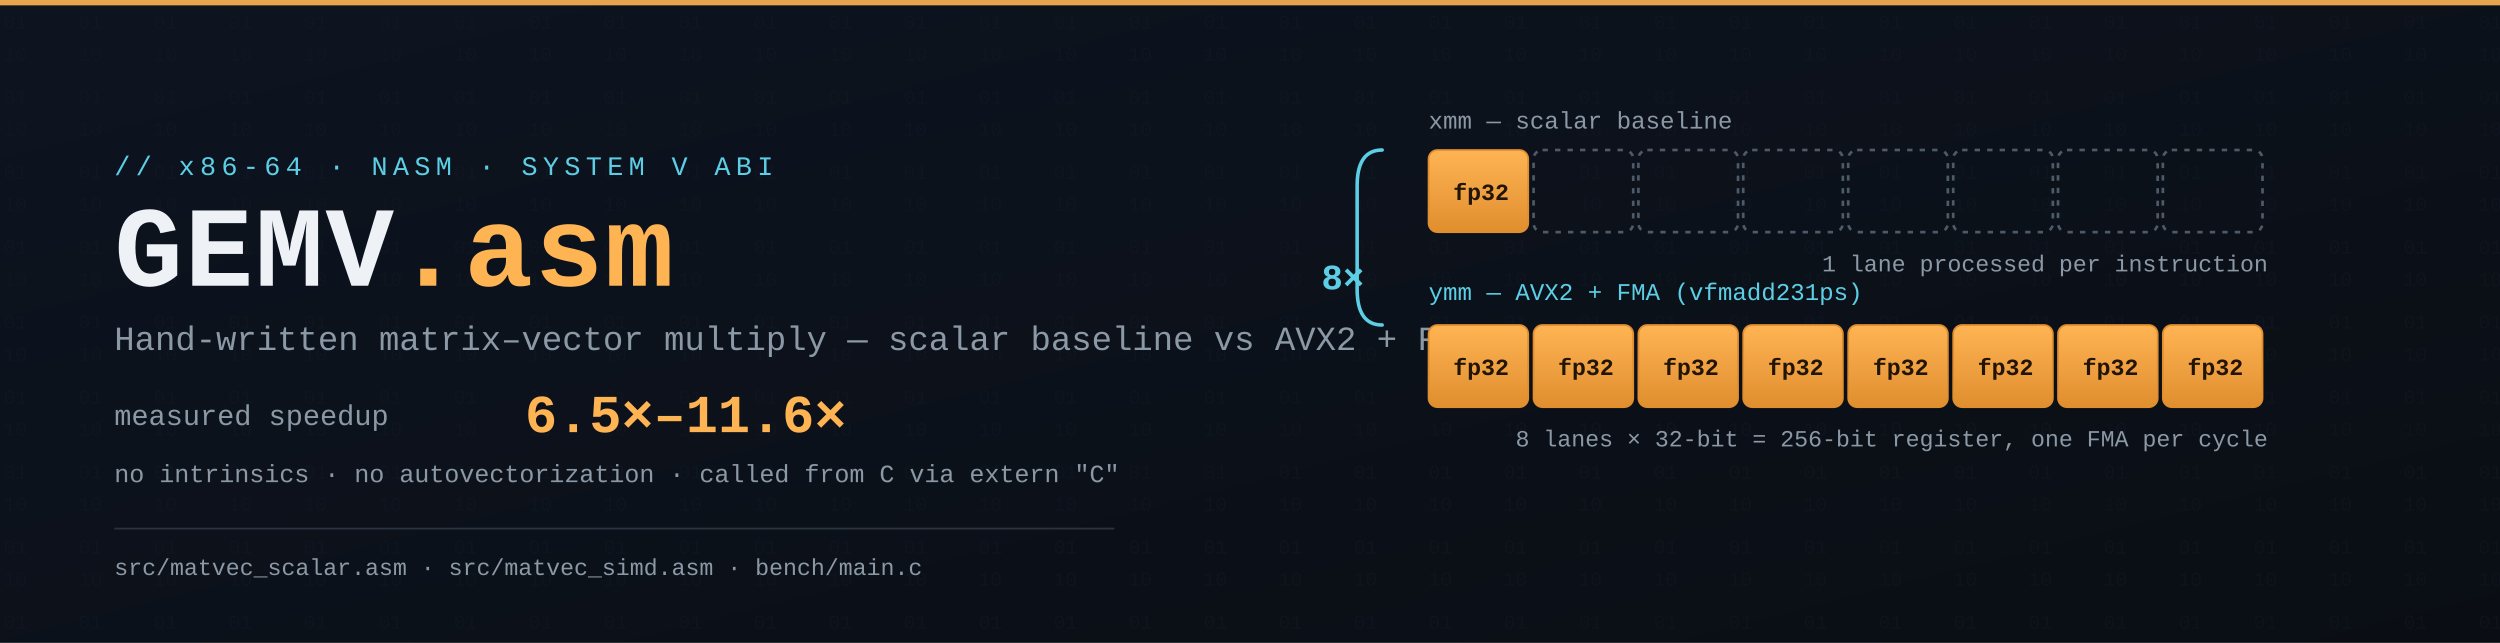
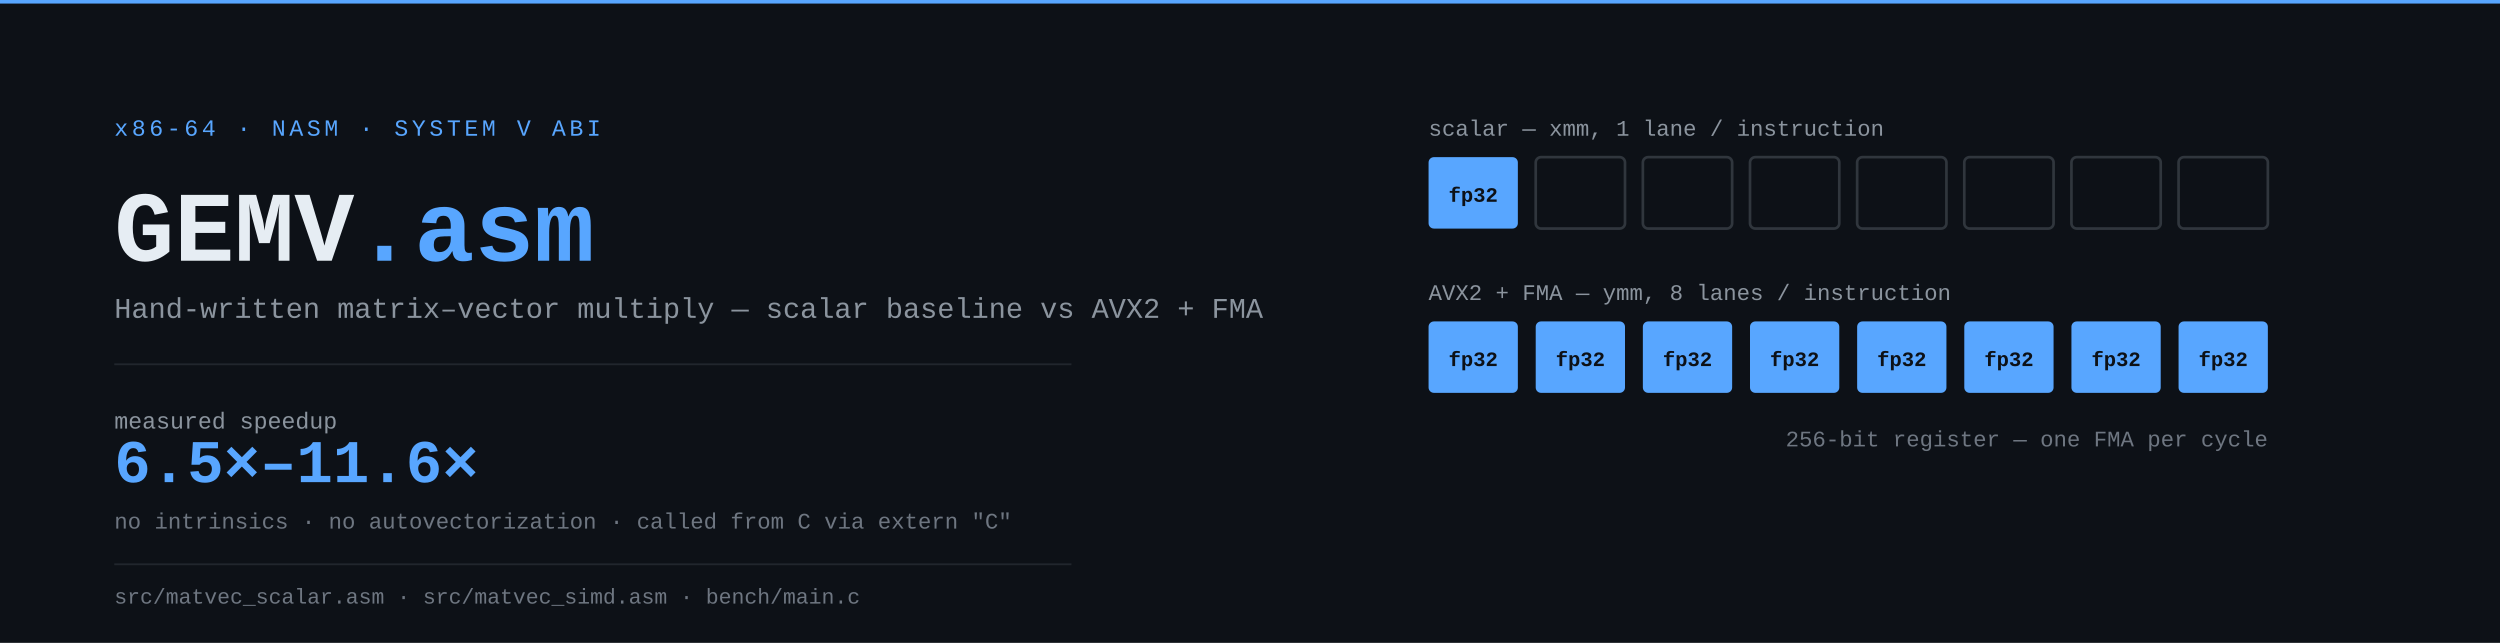
<svg xmlns="http://www.w3.org/2000/svg" viewBox="0 0 1400 360" font-family="'JetBrains Mono','SF Mono',Consolas,'Courier New',monospace">
-   <defs>
-     <linearGradient id="bg" x1="0" y1="0" x2="1" y2="1">
-       <stop offset="0%" stop-color="#0d1420" />
-       <stop offset="100%" stop-color="#0a0e14" />
-     </linearGradient>
-     <linearGradient id="simdCell" x1="0" y1="0" x2="0" y2="1">
-       <stop offset="0%" stop-color="#ffb454" />
-       <stop offset="100%" stop-color="#e08e2e" />
-     </linearGradient>
-     <pattern id="hexgrid" width="42" height="42" patternUnits="userSpaceOnUse">
-       <text x="2" y="16" font-size="11" fill="#141b26">01</text>
-       <text x="2" y="34" font-size="11" fill="#141b26">10</text>
-     </pattern>
-   </defs>
-   <rect x="0" y="0" width="1400" height="360" fill="url(#bg)" />
-   <rect x="0" y="0" width="1400" height="360" fill="url(#hexgrid)" opacity="0.35" />
-   <rect x="0" y="0" width="1400" height="3" fill="#ffb454" opacity="0.9" />
-   <text x="64" y="98" font-size="15" fill="#5ccfe6" letter-spacing="3">// x86-64 · NASM · SYSTEM V ABI</text>
-   <text x="64" y="160" font-size="64" font-weight="700" fill="#eef2f6" letter-spacing="1">GEMV<tspan fill="#ffb454">.asm</tspan>
+   <rect x="0" y="0" width="1400" height="360" fill="#0d1117" />
+   <rect x="0" y="0" width="1400" height="2" fill="#58a6ff" />
+   <text x="64" y="76" font-size="13" fill="#58a6ff" letter-spacing="2">x86-64 · NASM · SYSTEM V ABI</text>
+   <text x="64" y="146" font-size="56" font-weight="700" fill="#e6edf3">GEMV<tspan fill="#58a6ff">.asm</tspan>
  </text>
-   <text x="64" y="196" font-size="19" fill="#8b98a5">Hand-written matrix–vector multiply — scalar baseline vs AVX2 + FMA</text>
-   <text x="64" y="238" font-size="16" fill="#8b98a5">measured speedup</text>
-   <text x="294" y="242" font-size="30" font-weight="700" fill="#ffb454">6.5×–11.6×</text>
-   <text x="64" y="270" font-size="14" fill="#8b98a5">no intrinsics · no autovectorization · called from C via extern "C"</text>
-   <line x1="64" y1="296" x2="624" y2="296" stroke="#2a3441" stroke-width="1" />
-   <text x="64" y="322" font-size="13" fill="#8b98a5">src/matvec_scalar.asm · src/matvec_simd.asm · bench/main.c</text>
-   <text x="800" y="72" font-size="13.5" fill="#8b98a5">xmm — scalar baseline</text>
-   <rect x="800.0" y="84" width="55.8" height="46" rx="5" fill="url(#simdCell)" stroke="#e08e2e" />
-   <text x="829.4" y="112.0" font-size="13" fill="#231506" text-anchor="middle" font-weight="700">fp32</text>
-   <rect x="858.8" y="84" width="55.8" height="46" rx="5" fill="none" stroke="#4d5a68" stroke-width="1.5" stroke-dasharray="3,4" />
-   <rect x="917.5" y="84" width="55.8" height="46" rx="5" fill="none" stroke="#4d5a68" stroke-width="1.5" stroke-dasharray="3,4" />
-   <rect x="976.2" y="84" width="55.8" height="46" rx="5" fill="none" stroke="#4d5a68" stroke-width="1.5" stroke-dasharray="3,4" />
-   <rect x="1035.0" y="84" width="55.8" height="46" rx="5" fill="none" stroke="#4d5a68" stroke-width="1.5" stroke-dasharray="3,4" />
-   <rect x="1093.8" y="84" width="55.8" height="46" rx="5" fill="none" stroke="#4d5a68" stroke-width="1.5" stroke-dasharray="3,4" />
-   <rect x="1152.5" y="84" width="55.8" height="46" rx="5" fill="none" stroke="#4d5a68" stroke-width="1.5" stroke-dasharray="3,4" />
-   <rect x="1211.2" y="84" width="55.8" height="46" rx="5" fill="none" stroke="#4d5a68" stroke-width="1.5" stroke-dasharray="3,4" />
-   <text x="1270" y="152" font-size="13" fill="#8b98a5" text-anchor="end">1 lane processed per instruction</text>
-   <text x="800" y="168" font-size="13.5" fill="#5ccfe6">ymm — AVX2 + FMA (vfmadd231ps)</text>
-   <rect x="800.0" y="182" width="55.8" height="46" rx="5" fill="url(#simdCell)" stroke="#e08e2e" />
-   <text x="829.4" y="210.0" font-size="13" fill="#231506" text-anchor="middle" font-weight="700">fp32</text>
-   <rect x="858.8" y="182" width="55.8" height="46" rx="5" fill="url(#simdCell)" stroke="#e08e2e" />
-   <text x="888.1" y="210.0" font-size="13" fill="#231506" text-anchor="middle" font-weight="700">fp32</text>
-   <rect x="917.5" y="182" width="55.8" height="46" rx="5" fill="url(#simdCell)" stroke="#e08e2e" />
-   <text x="946.9" y="210.0" font-size="13" fill="#231506" text-anchor="middle" font-weight="700">fp32</text>
-   <rect x="976.2" y="182" width="55.8" height="46" rx="5" fill="url(#simdCell)" stroke="#e08e2e" />
-   <text x="1005.6" y="210.0" font-size="13" fill="#231506" text-anchor="middle" font-weight="700">fp32</text>
-   <rect x="1035.0" y="182" width="55.8" height="46" rx="5" fill="url(#simdCell)" stroke="#e08e2e" />
-   <text x="1064.4" y="210.0" font-size="13" fill="#231506" text-anchor="middle" font-weight="700">fp32</text>
-   <rect x="1093.8" y="182" width="55.8" height="46" rx="5" fill="url(#simdCell)" stroke="#e08e2e" />
-   <text x="1123.1" y="210.0" font-size="13" fill="#231506" text-anchor="middle" font-weight="700">fp32</text>
-   <rect x="1152.5" y="182" width="55.8" height="46" rx="5" fill="url(#simdCell)" stroke="#e08e2e" />
-   <text x="1181.9" y="210.0" font-size="13" fill="#231506" text-anchor="middle" font-weight="700">fp32</text>
-   <rect x="1211.2" y="182" width="55.8" height="46" rx="5" fill="url(#simdCell)" stroke="#e08e2e" />
-   <text x="1240.6" y="210.0" font-size="13" fill="#231506" text-anchor="middle" font-weight="700">fp32</text>
-   <text x="1270" y="250" font-size="13" fill="#8b98a5" text-anchor="end">8 lanes × 32-bit = 256-bit register, one FMA per cycle</text>
-   <path d="M 774 84 q -14 0 -14 20 v 58 q 0 20 14 20" stroke="#5ccfe6" stroke-width="2" fill="none" stroke-linecap="round" />
-   <text x="752" y="162.0" font-size="20" font-weight="700" fill="#5ccfe6" text-anchor="middle">8×</text>
+   <text x="64" y="178" font-size="16" fill="#8b949e">Hand-written matrix–vector multiply — scalar baseline vs AVX2 + FMA</text>
+   <line x1="64" y1="204" x2="600" y2="204" stroke="#21262d" stroke-width="1" />
+   <text x="64" y="240" font-size="13" fill="#8b949e">measured speedup</text>
+   <text x="64" y="270" font-size="34" font-weight="700" fill="#58a6ff">6.5×–11.6×</text>
+   <text x="64" y="296" font-size="12.5" fill="#6e7681">no intrinsics · no autovectorization · called from C via extern "C"</text>
+   <line x1="64" y1="316" x2="600" y2="316" stroke="#21262d" stroke-width="1" />
+   <text x="64" y="338" font-size="12" fill="#6e7681">src/matvec_scalar.asm · src/matvec_simd.asm · bench/main.c</text>
+   <text x="800" y="76" font-size="12.5" fill="#8b949e">scalar — xmm, 1 lane / instruction</text>
+   <rect x="800" y="88" width="50" height="40" rx="3" fill="#58a6ff" />
+   <text x="825" y="113" font-size="11.5" fill="#0d1117" text-anchor="middle" font-weight="700">fp32</text>
+   <g fill="none" stroke="#30363d" stroke-width="1.5">
+     <rect x="860" y="88" width="50" height="40" rx="3" />
+     <rect x="920" y="88" width="50" height="40" rx="3" />
+     <rect x="980" y="88" width="50" height="40" rx="3" />
+     <rect x="1040" y="88" width="50" height="40" rx="3" />
+     <rect x="1100" y="88" width="50" height="40" rx="3" />
+     <rect x="1160" y="88" width="50" height="40" rx="3" />
+     <rect x="1220" y="88" width="50" height="40" rx="3" />
+   </g>
+   <text x="800" y="168" font-size="12.5" fill="#8b949e">AVX2 + FMA — ymm, 8 lanes / instruction</text>
+   <g fill="#58a6ff">
+     <rect x="800" y="180" width="50" height="40" rx="3" />
+     <rect x="860" y="180" width="50" height="40" rx="3" />
+     <rect x="920" y="180" width="50" height="40" rx="3" />
+     <rect x="980" y="180" width="50" height="40" rx="3" />
+     <rect x="1040" y="180" width="50" height="40" rx="3" />
+     <rect x="1100" y="180" width="50" height="40" rx="3" />
+     <rect x="1160" y="180" width="50" height="40" rx="3" />
+     <rect x="1220" y="180" width="50" height="40" rx="3" />
+   </g>
+   <g font-size="11.5" fill="#0d1117" text-anchor="middle" font-weight="700">
+     <text x="825" y="205">fp32</text>
+     <text x="885" y="205">fp32</text>
+     <text x="945" y="205">fp32</text>
+     <text x="1005" y="205">fp32</text>
+     <text x="1065" y="205">fp32</text>
+     <text x="1125" y="205">fp32</text>
+     <text x="1185" y="205">fp32</text>
+     <text x="1245" y="205">fp32</text>
+   </g>
+   <text x="1270" y="250" font-size="12.5" fill="#6e7681" text-anchor="end">256-bit register — one FMA per cycle</text>
</svg>
